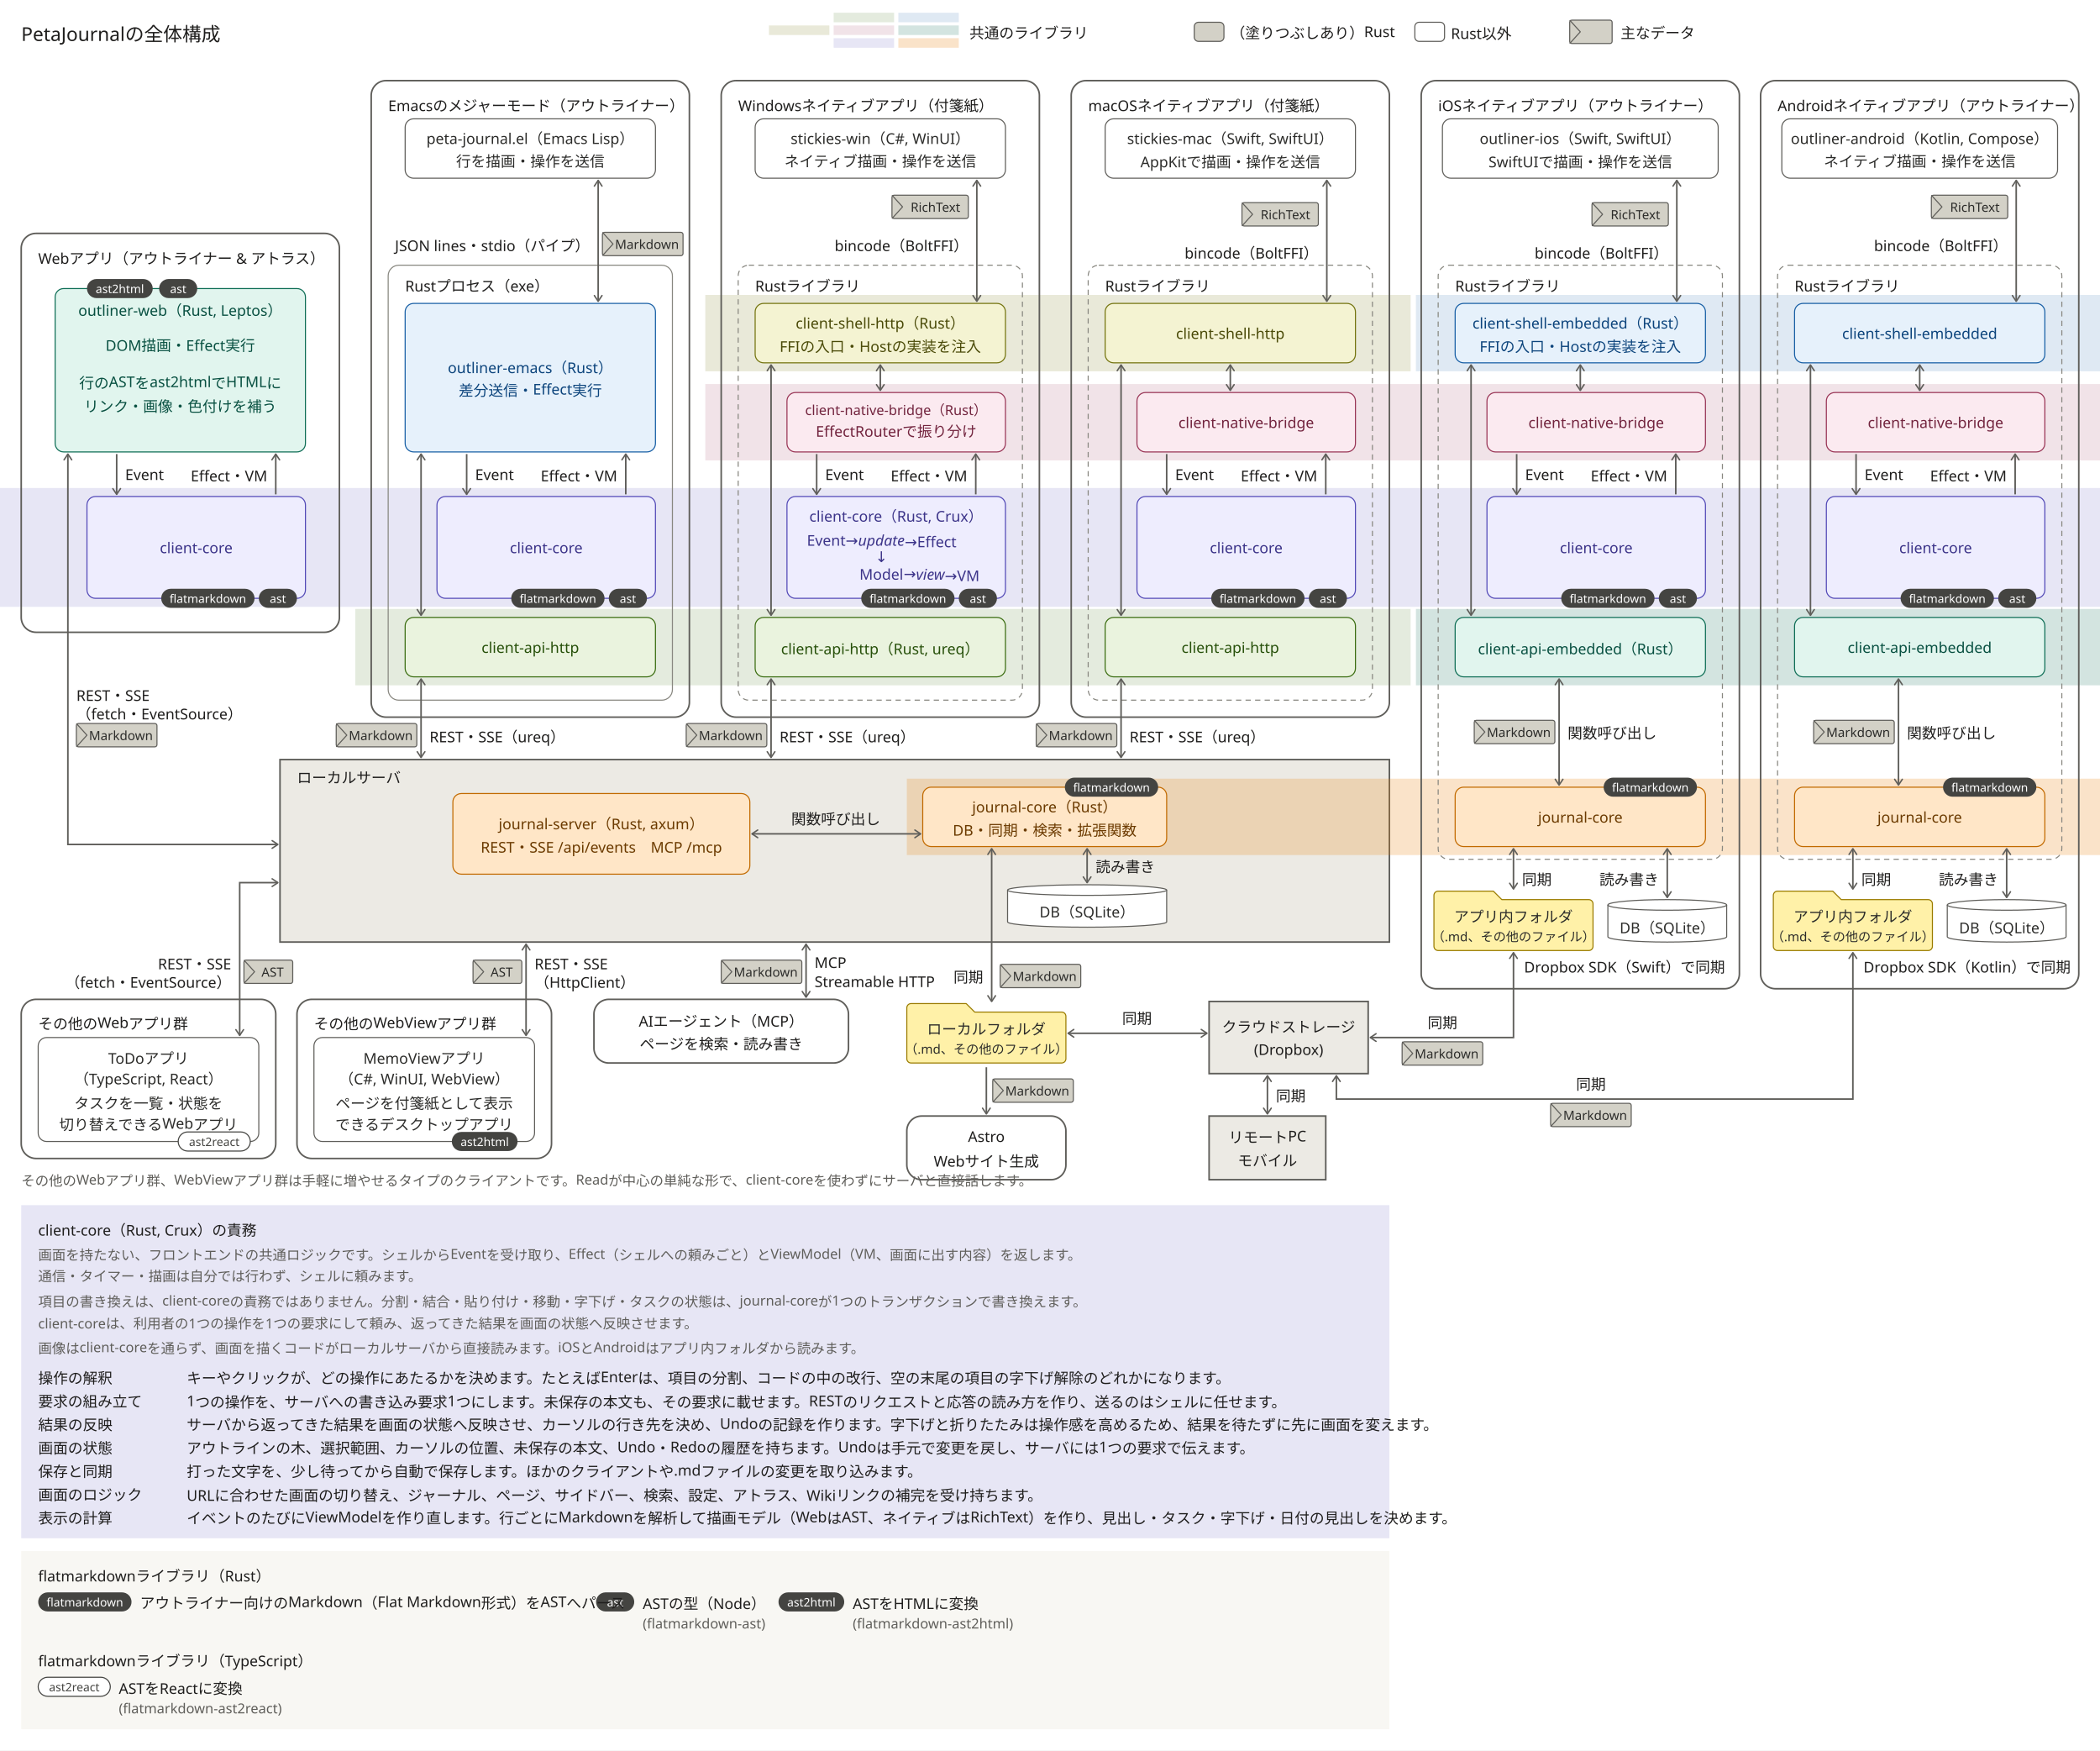
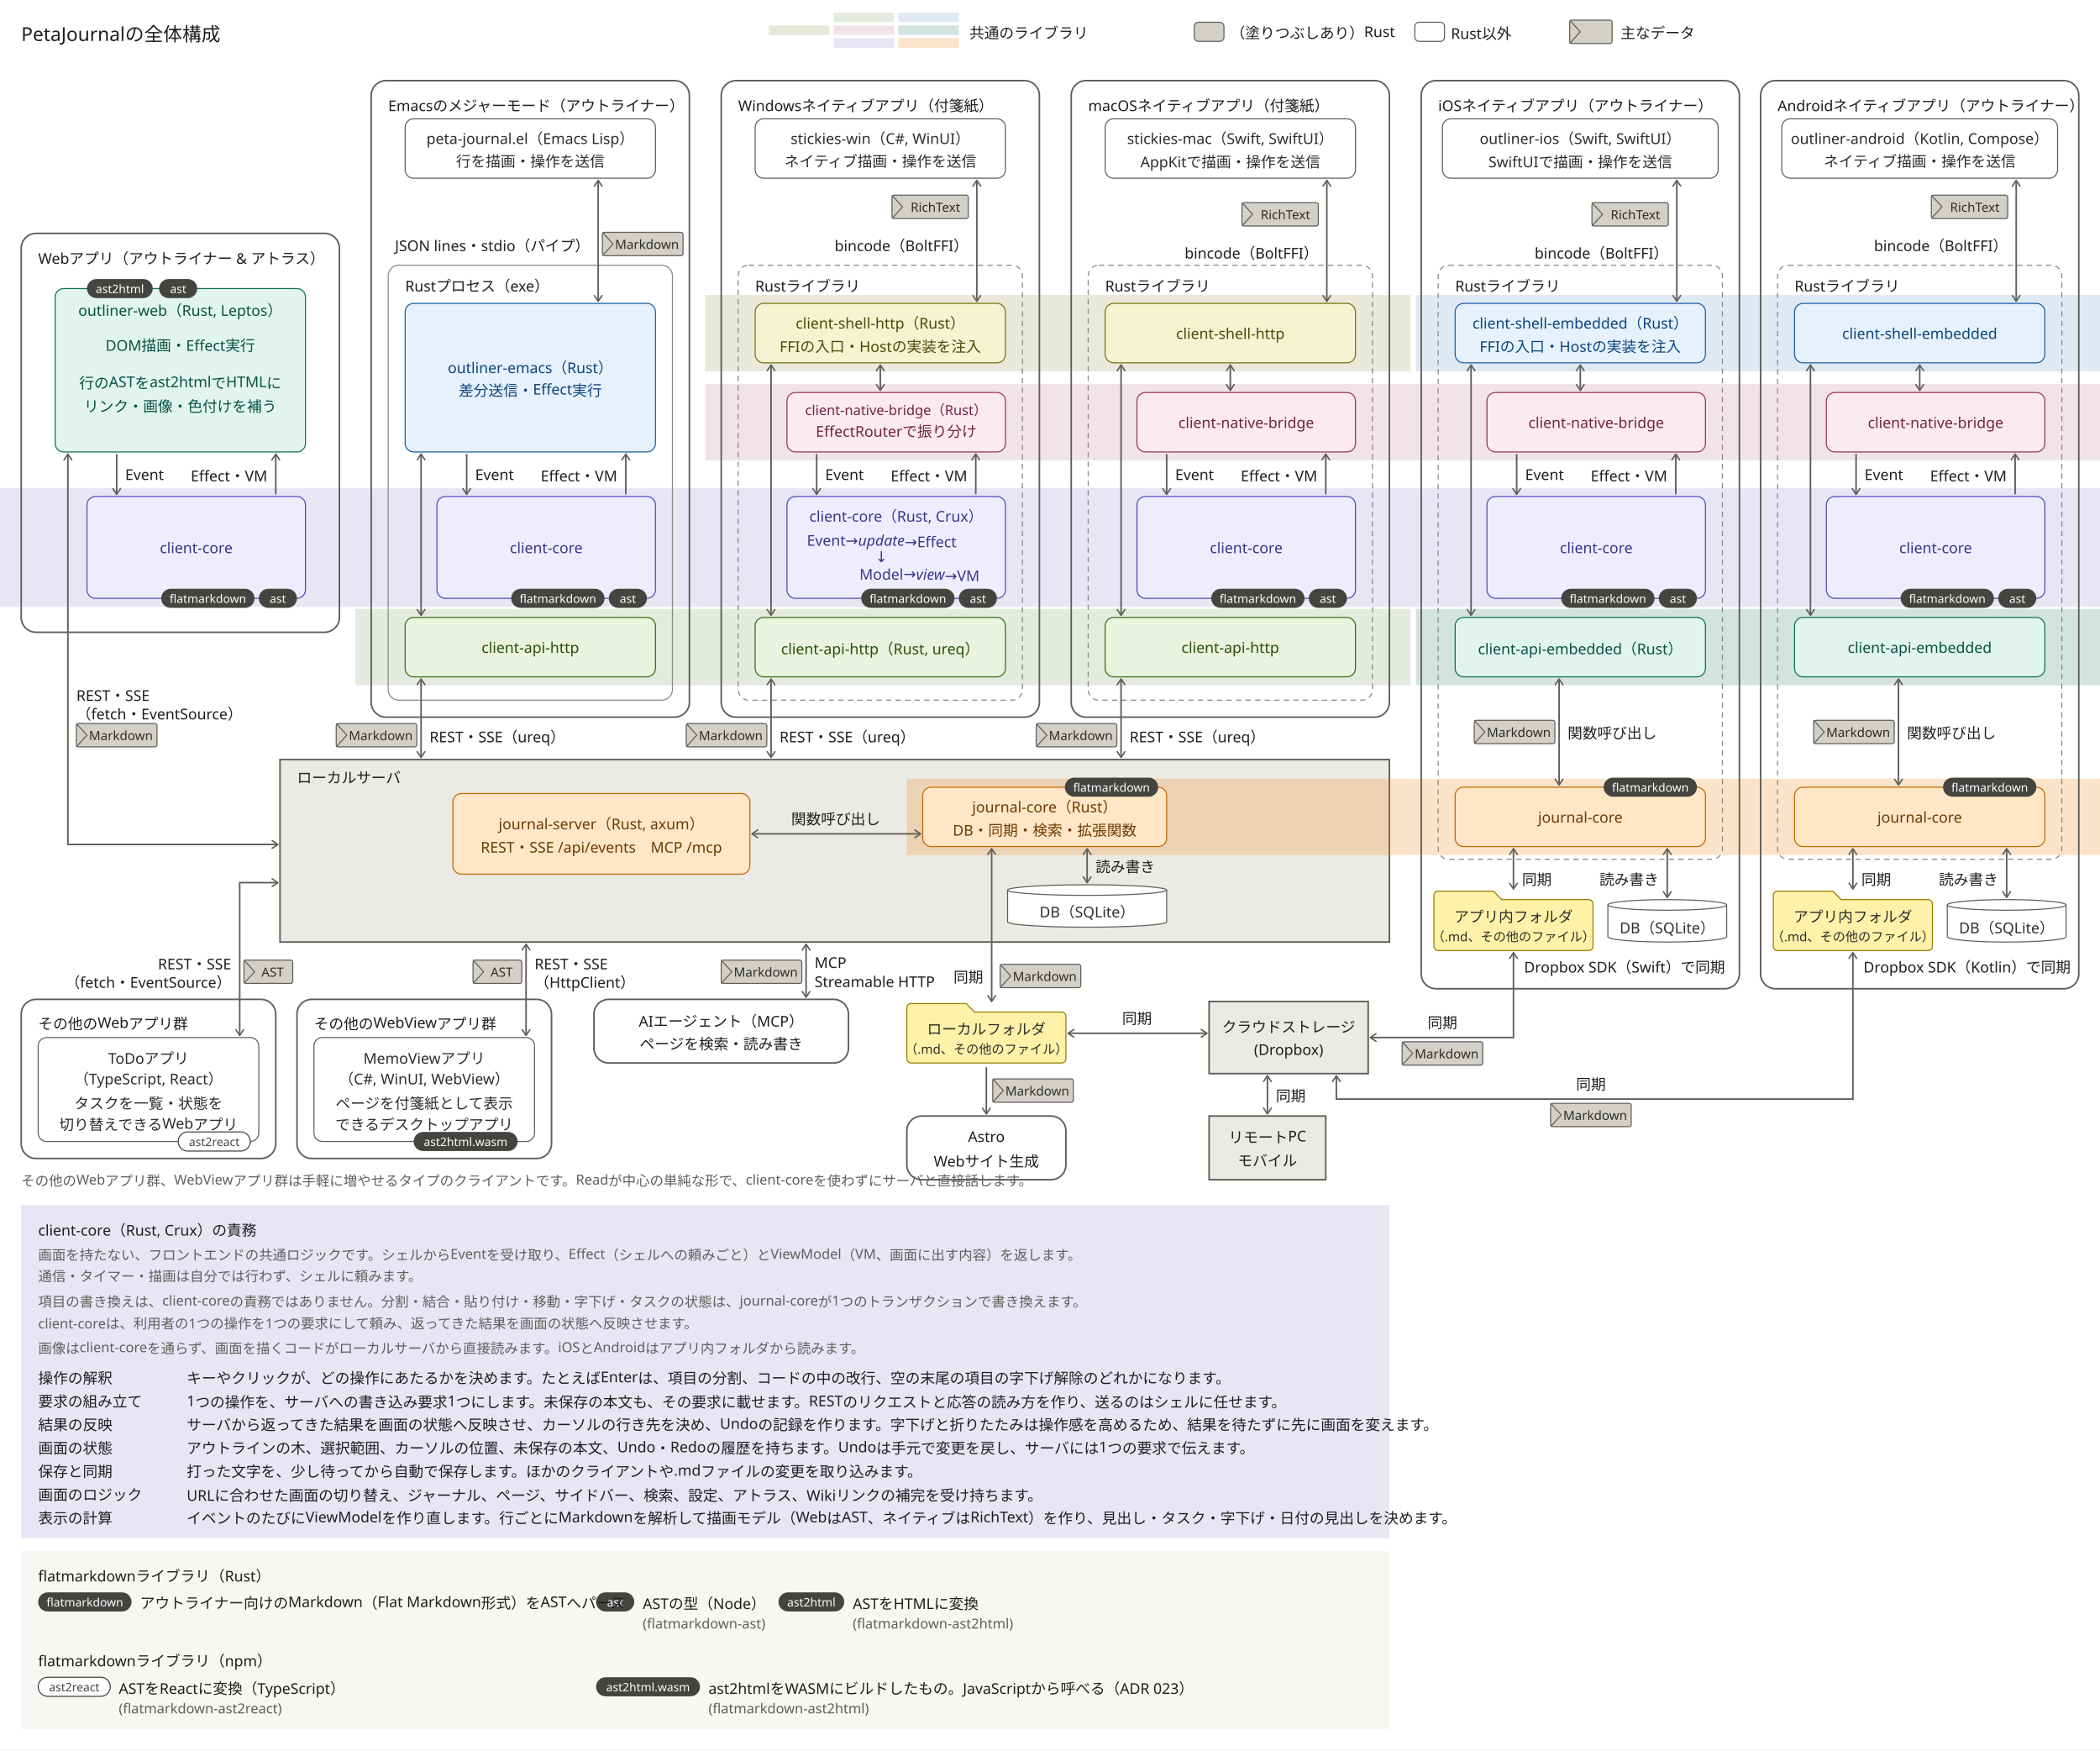
<svg xmlns="http://www.w3.org/2000/svg" width="1980" height="1650" viewBox="0 0 1980 1650" role="img">
  <defs>
    <marker id="arrow" viewBox="0 0 10 10" refX="8" refY="5" markerWidth="6" markerHeight="6" orient="auto-start-reverse">
      <path d="M2 1L8 5L2 9" fill="none" stroke="#5F5E5A" stroke-width="1.5" stroke-linecap="round" stroke-linejoin="round" />
    </marker>
    <style>
text { font-family: "Hiragino Sans", "Yu Gothic UI", "Meiryo", "Noto Sans JP", sans-serif; font-size: 14px; fill: #1F1E1D; }
.th { font-weight: 500; }
.note { font-size: 13px; fill: #5F5E5A; }
.arr { stroke: #5F5E5A; stroke-width: 1.5; fill: none; }
.frame { fill: none; stroke: #5F5E5A; stroke-width: 1.5; }
.inner { fill: none; stroke: #888780; stroke-width: 1; stroke-dasharray: 5 4; }
.teal rect { fill: #E1F5EE; stroke: #0F6E56; stroke-width: 1; }
.teal text { fill: #085041; }
.purple rect { fill: #EEEDFE; stroke: #534AB7; stroke-width: 1; }
.purple text { fill: #3C3489; }
.coral rect { fill: #FFE6C7; stroke: #C26A00; stroke-width: 1; }
.coral text { fill: #6B3A00; }
.gray rect { fill: #F1EFE8; stroke: #5F5E5A; stroke-width: 1; }
.gray text { fill: #2C2C2A; }
.blue rect { fill: #E6F1FB; stroke: #185FA5; stroke-width: 1; }
.blue text { fill: #0C447C; }
.pink rect { fill: #FBEAF0; stroke: #993556; stroke-width: 1; }
.pink text { fill: #72243E; }
.green rect { fill: #EAF3DE; stroke: #3B6D11; stroke-width: 1; }
.green text { fill: #27500A; }
.olive rect { fill: #F4F3D2; stroke: #74740F; stroke-width: 1; }
.olive text { fill: #4A4A08; }
.other rect { fill: #FFFFFF; }
.store path { fill: #FFFFFF; stroke: #5F5E5A; stroke-width: 1; stroke-linejoin: round; }
.store path.folder { fill: #FFF1A8; stroke: #9A7B00; }
.chip rect { fill: #444441; stroke: none; }
.chip text { fill: #FFFFFF; font-size: 11px; font-weight: 500; }
.wip rect { stroke-dasharray: 5 4; }
.badge rect { fill: #D3D1C7; stroke: #5F5E5A; stroke-width: 1; }
.badge path { fill: none; stroke: #5F5E5A; stroke-width: 1; stroke-linejoin: round; }
.badge text { fill: #2C2C2A; font-size: 12px; font-weight: 500; }
</style>
  </defs>
  <rect x="0" y="0" width="1980" height="1650" fill="#FFFFFF" />
  <rect x="0" y="460" width="1980" height="112" fill="#534AB7" fill-opacity="0.14" />
  <rect x="665" y="278" width="665" height="72" fill="#74740F" fill-opacity="0.16" />
  <rect x="1335" y="278" width="645" height="72" fill="#185FA5" fill-opacity="0.14" />
  <rect x="665" y="362" width="1315" height="72" fill="#993556" fill-opacity="0.14" />
  <rect x="335" y="574" width="995" height="72" fill="#3B6D11" fill-opacity="0.14" />
  <rect x="1335" y="574" width="645" height="72" fill="#0F6E56" fill-opacity="0.18" />
  <rect class="frame" x="264" y="716" width="1046" height="172" style="fill:#ECEAE4" />
  <rect x="855" y="734" width="1125" height="72" fill="#E8830C" fill-opacity="0.22" />
  <text class="th" x="20" y="30" dominant-baseline="central" style="font-size:18px">PetaJournalの全体構成</text>
  <rect x="725" y="24" width="57" height="9" fill="#74740F" fill-opacity="0.16" />
  <rect x="786" y="12" width="57" height="9" fill="#3B6D11" fill-opacity="0.14" />
  <rect x="786" y="24" width="57" height="9" fill="#993556" fill-opacity="0.14" />
  <rect x="786" y="36" width="57" height="9" fill="#534AB7" fill-opacity="0.14" />
  <rect x="847" y="12" width="57" height="9" fill="#185FA5" fill-opacity="0.14" />
  <rect x="847" y="24" width="57" height="9" fill="#0F6E56" fill-opacity="0.18" />
  <rect x="847" y="36" width="57" height="9" fill="#E8830C" fill-opacity="0.22" />
  <text x="914" y="30" dominant-baseline="central">共通のライブラリ</text>
  <g class="gray">
    <rect x="1126" y="21" width="28" height="18" rx="4" style="fill:#D3D1C7" />
    <text x="1160" y="30" dominant-baseline="central" style="fill:#1F1E1D">（塗りつぶしあり）Rust</text>
  </g>
  <g class="gray other">
    <rect x="1334" y="21" width="28" height="18" rx="4" />
    <text x="1368" y="30" dominant-baseline="central" style="fill:#1F1E1D">Rust以外</text>
  </g>
  <g class="badge">
    <rect x="1480" y="19" width="40" height="22" rx="2" />
    <path d="M1480 19L1490 30L1480 41" />
  </g>
  <text x="1528" y="30" dominant-baseline="central">主なデータ</text>
  <g transform="translate(0,56)">
    <rect class="frame" x="20" y="164" width="300" height="376" rx="14" />
    <text class="th" x="36" y="186" dominant-baseline="central">Webアプリ（アウトライナー &amp; アトラス）</text>
    <rect class="frame" x="350" y="20" width="300" height="600" rx="14" />
    <text class="th" x="366" y="42" dominant-baseline="central">Emacsのメジャーモード（アウトライナー）</text>
    <rect class="inner" x="366" y="194" width="268" height="410" rx="10" style="stroke-dasharray:none" />
    <text x="382" y="212" dominant-baseline="central">Rustプロセス（exe）</text>
    <rect class="frame" x="680" y="20" width="300" height="600" rx="14" />
    <text class="th" x="696" y="42" dominant-baseline="central">Windowsネイティブアプリ（付箋紙）</text>
    <rect class="inner" x="696" y="194" width="268" height="410" rx="10" />
    <text x="712" y="212" dominant-baseline="central">Rustライブラリ</text>
    <g class="teal">
      <rect x="52" y="216" width="236" height="154" rx="8" />
      <text class="th" x="170" y="235" text-anchor="middle" dominant-baseline="central">outliner-web（Rust, Leptos）</text>
      <text x="170" y="268" text-anchor="middle" dominant-baseline="central">DOM描画・Effect実行</text>
      <text x="170" y="304" text-anchor="middle" dominant-baseline="central">行のASTをast2htmlでHTMLに</text>
      <text x="170" y="326" text-anchor="middle" dominant-baseline="central">リンク・画像・色付けを補う</text>
    </g>
    <g class="purple">
      <rect x="82" y="412" width="206" height="96" rx="8" />
      <text class="th" x="185" y="460" text-anchor="middle" dominant-baseline="central">client-core</text>
    </g>
    <g class="gray other">
      <rect x="382" y="56" width="236" height="56" rx="8" />
      <text class="th" x="500" y="73" text-anchor="middle" dominant-baseline="central">peta-journal.el（Emacs Lisp）</text>
      <text x="500" y="95" text-anchor="middle" dominant-baseline="central">行を描画・操作を送信</text>
    </g>
    <g class="blue">
      <rect x="382" y="230" width="236" height="140" rx="8" />
      <text class="th" x="500" y="289" text-anchor="middle" dominant-baseline="central">outliner-emacs（Rust）</text>
      <text x="500" y="311" text-anchor="middle" dominant-baseline="central">差分送信・Effect実行</text>
    </g>
    <g class="purple">
      <rect x="412" y="412" width="206" height="96" rx="8" />
      <text class="th" x="515" y="460" text-anchor="middle" dominant-baseline="central">client-core</text>
    </g>
    <g class="green">
      <rect x="382" y="526" width="236" height="56" rx="8" />
      <text class="th" x="500" y="554" text-anchor="middle" dominant-baseline="central">client-api-http</text>
    </g>
    <g class="gray other">
      <rect x="712" y="56" width="236" height="56" rx="8" />
      <text class="th" x="830" y="73" text-anchor="middle" dominant-baseline="central">stickies-win（C#, WinUI）</text>
      <text x="830" y="95" text-anchor="middle" dominant-baseline="central">ネイティブ描画・操作を送信</text>
    </g>
    <g class="olive">
      <rect x="712" y="230" width="236" height="56" rx="8" />
      <text class="th" x="830" y="247" text-anchor="middle" dominant-baseline="central">client-shell-http（Rust）</text>
      <text x="830" y="269" text-anchor="middle" dominant-baseline="central">FFIの入口・Hostの実装を注入</text>
    </g>
    <g class="pink">
      <rect x="742" y="314" width="206" height="56" rx="8" />
      <text class="th" x="845" y="329" text-anchor="middle" dominant-baseline="central" style="font-size:13px">client-native-bridge（Rust）</text>
      <text x="845" y="349" text-anchor="middle" dominant-baseline="central">EffectRouterで振り分け</text>
    </g>
    <g class="purple">
      <rect x="742" y="412" width="206" height="96" rx="8" />
      <text class="th" x="845" y="429" text-anchor="middle" dominant-baseline="central">client-core（Rust, Crux）</text>
      <text x="809" y="453" text-anchor="end" dominant-baseline="central">Event→</text>
      <text x="831" y="453" text-anchor="middle" dominant-baseline="central" font-style="italic">update</text>
      <text x="853" y="453" dominant-baseline="central">→Effect</text>
      <text x="831" y="469" text-anchor="middle" dominant-baseline="central">↓</text>
      <text x="831" y="485" text-anchor="middle" dominant-baseline="central">Model</text>
      <text x="852" y="485" dominant-baseline="central">→<tspan font-style="italic">view</tspan>→VM</text>
    </g>
    <g class="green">
      <rect x="712" y="526" width="236" height="56" rx="8" />
      <text class="th" x="830" y="554" text-anchor="middle" dominant-baseline="central">client-api-http（Rust, ureq）</text>
    </g>
    <line class="arr" x1="110" y1="372" x2="110" y2="410" marker-end="url(#arrow)" />
    <text x="118" y="391" dominant-baseline="central">Event</text>
    <line class="arr" x1="260" y1="410" x2="260" y2="372" marker-end="url(#arrow)" />
    <text x="252" y="391" text-anchor="end" dominant-baseline="central">Effect・VM</text>
    <line class="arr" x1="397" y1="372" x2="397" y2="524" marker-start="url(#arrow)" marker-end="url(#arrow)" />
    <line class="arr" x1="440" y1="372" x2="440" y2="410" marker-end="url(#arrow)" />
    <text x="448" y="391" dominant-baseline="central">Event</text>
    <line class="arr" x1="590" y1="410" x2="590" y2="372" marker-end="url(#arrow)" />
    <text x="582" y="391" text-anchor="end" dominant-baseline="central">Effect・VM</text>
    <line class="arr" x1="830" y1="288" x2="830" y2="312" marker-start="url(#arrow)" marker-end="url(#arrow)" />
    <line class="arr" x1="727" y1="288" x2="727" y2="524" marker-start="url(#arrow)" marker-end="url(#arrow)" />
    <line class="arr" x1="770" y1="372" x2="770" y2="410" marker-end="url(#arrow)" />
    <text x="778" y="391" dominant-baseline="central">Event</text>
    <line class="arr" x1="920" y1="410" x2="920" y2="372" marker-end="url(#arrow)" />
    <text x="912" y="391" text-anchor="end" dominant-baseline="central">Effect・VM</text>
    <line class="arr" x1="564" y1="114" x2="564" y2="228" marker-start="url(#arrow)" marker-end="url(#arrow)" />
    <text x="556" y="174" text-anchor="end" dominant-baseline="central">JSON lines・stdio（パイプ）</text>
    <g class="badge">
      <rect x="568" y="163" width="76" height="22" rx="2" />
      <path d="M568 163L578 174L568 185" />
      <text x="610" y="174" text-anchor="middle" dominant-baseline="central">Markdown</text>
    </g>
    <line class="arr" x1="921" y1="114" x2="921" y2="228" marker-start="url(#arrow)" marker-end="url(#arrow)" />
    <text x="913" y="174" text-anchor="end" dominant-baseline="central">bincode（BoltFFI）</text>
    <g class="badge">
      <rect x="841" y="128" width="72" height="22" rx="2" />
      <path d="M841 128L851 139L841 150" />
      <text x="882" y="139" text-anchor="middle" dominant-baseline="central">RichText</text>
    </g>
    <path class="arr" d="M64 372V740H262" marker-start="url(#arrow)" marker-end="url(#arrow)" />
    <text x="72" y="598" dominant-baseline="central">REST・SSE</text>
    <text x="72" y="616" dominant-baseline="central">（fetch・EventSource）</text>
    <g class="badge">
      <rect x="72" y="626" width="76" height="22" rx="2" />
      <path d="M72 626L82 637L72 648" />
      <text x="114" y="637" text-anchor="middle" dominant-baseline="central">Markdown</text>
    </g>
    <line class="arr" x1="397" y1="584" x2="397" y2="658" marker-start="url(#arrow)" marker-end="url(#arrow)" />
    <text x="405" y="637" dominant-baseline="central">REST・SSE（ureq）</text>
    <g class="badge">
      <rect x="317" y="626" width="76" height="22" rx="2" />
      <path d="M317 626L327 637L317 648" />
      <text x="359" y="637" text-anchor="middle" dominant-baseline="central">Markdown</text>
    </g>
    <line class="arr" x1="727" y1="584" x2="727" y2="658" marker-start="url(#arrow)" marker-end="url(#arrow)" />
    <text x="735" y="637" dominant-baseline="central">REST・SSE（ureq）</text>
    <g class="badge">
      <rect x="647" y="626" width="76" height="22" rx="2" />
      <path d="M647 626L657 637L647 648" />
      <text x="689" y="637" text-anchor="middle" dominant-baseline="central">Markdown</text>
    </g>
    <rect class="frame" x="1010" y="20" width="300" height="600" rx="14" />
    <text class="th" x="1026" y="42" dominant-baseline="central">macOSネイティブアプリ（付箋紙）</text>
    <rect class="inner" x="1026" y="194" width="268" height="410" rx="10" />
    <text x="1042" y="212" dominant-baseline="central">Rustライブラリ</text>
    <g class="gray other">
      <rect x="1042" y="56" width="236" height="56" rx="8" />
      <text class="th" x="1160" y="73" text-anchor="middle" dominant-baseline="central">stickies-mac（Swift, SwiftUI）</text>
      <text x="1160" y="95" text-anchor="middle" dominant-baseline="central">AppKitで描画・操作を送信</text>
    </g>
    <g class="olive">
      <rect x="1042" y="230" width="236" height="56" rx="8" />
      <text class="th" x="1160" y="258" text-anchor="middle" dominant-baseline="central">client-shell-http</text>
    </g>
    <g class="pink">
      <rect x="1072" y="314" width="206" height="56" rx="8" />
      <text class="th" x="1175" y="342" text-anchor="middle" dominant-baseline="central">client-native-bridge</text>
    </g>
    <g class="purple">
      <rect x="1072" y="412" width="206" height="96" rx="8" />
      <text class="th" x="1175" y="460" text-anchor="middle" dominant-baseline="central">client-core</text>
    </g>
    <g class="green">
      <rect x="1042" y="526" width="236" height="56" rx="8" />
      <text class="th" x="1160" y="554" text-anchor="middle" dominant-baseline="central">client-api-http</text>
    </g>
    <line class="arr" x1="1160" y1="288" x2="1160" y2="312" marker-start="url(#arrow)" marker-end="url(#arrow)" />
    <line class="arr" x1="1057" y1="288" x2="1057" y2="524" marker-start="url(#arrow)" marker-end="url(#arrow)" />
    <line class="arr" x1="1100" y1="372" x2="1100" y2="410" marker-end="url(#arrow)" />
    <text x="1108" y="391" dominant-baseline="central">Event</text>
    <line class="arr" x1="1250" y1="410" x2="1250" y2="372" marker-end="url(#arrow)" />
    <text x="1242" y="391" text-anchor="end" dominant-baseline="central">Effect・VM</text>
    <line class="arr" x1="1251" y1="114" x2="1251" y2="228" marker-start="url(#arrow)" marker-end="url(#arrow)" />
    <text x="1243" y="181" text-anchor="end" dominant-baseline="central">bincode（BoltFFI）</text>
    <g class="badge">
      <rect x="1171" y="135" width="72" height="22" rx="2" />
      <path d="M1171 135L1181 146L1171 157" />
      <text x="1212" y="146" text-anchor="middle" dominant-baseline="central">RichText</text>
    </g>
    <path class="arr" d="M1057 584V658" marker-start="url(#arrow)" marker-end="url(#arrow)" />
    <text x="1065" y="637" dominant-baseline="central">REST・SSE（ureq）</text>
    <g class="badge">
      <rect x="977" y="626" width="76" height="22" rx="2" />
      <path d="M977 626L987 637L977 648" />
      <text x="1019" y="637" text-anchor="middle" dominant-baseline="central">Markdown</text>
    </g>
    <g class="chip">
      <rect x="1142" y="499" width="88" height="18" rx="9" />
      <text x="1186" y="508" text-anchor="middle" dominant-baseline="central">flatmarkdown</text>
      <rect x="1234" y="499" width="36" height="18" rx="9" />
      <text x="1252" y="508" text-anchor="middle" dominant-baseline="central">ast</text>
    </g>
    <rect class="frame" x="1340" y="20" width="300" height="856" rx="14" />
    <text class="th" x="1356" y="42" dominant-baseline="central">iOSネイティブアプリ（アウトライナー）</text>
    <rect class="inner" x="1356" y="194" width="268" height="560" rx="10" />
    <text x="1372" y="212" dominant-baseline="central">Rustライブラリ</text>
    <g class="gray other">
      <rect x="1360" y="56" width="260" height="56" rx="8" />
      <text class="th" x="1490" y="73" text-anchor="middle" dominant-baseline="central">outliner-ios（Swift, SwiftUI）</text>
      <text x="1490" y="95" text-anchor="middle" dominant-baseline="central">SwiftUIで描画・操作を送信</text>
    </g>
    <g class="blue">
      <rect x="1372" y="230" width="236" height="56" rx="8" />
      <text class="th" x="1490" y="247" text-anchor="middle" dominant-baseline="central">client-shell-embedded（Rust）</text>
      <text x="1490" y="269" text-anchor="middle" dominant-baseline="central">FFIの入口・Hostの実装を注入</text>
    </g>
    <g class="pink">
      <rect x="1402" y="314" width="206" height="56" rx="8" />
      <text class="th" x="1505" y="342" text-anchor="middle" dominant-baseline="central">client-native-bridge</text>
    </g>
    <g class="purple">
      <rect x="1402" y="412" width="206" height="96" rx="8" />
      <text class="th" x="1505" y="460" text-anchor="middle" dominant-baseline="central">client-core</text>
    </g>
    <g class="teal">
      <rect x="1372" y="526" width="236" height="56" rx="8" />
      <text class="th" x="1490" y="554" text-anchor="middle" dominant-baseline="central">client-api-embedded（Rust）</text>
    </g>
    <line class="arr" x1="1490" y1="288" x2="1490" y2="312" marker-start="url(#arrow)" marker-end="url(#arrow)" />
    <line class="arr" x1="1387" y1="288" x2="1387" y2="524" marker-start="url(#arrow)" marker-end="url(#arrow)" />
    <line class="arr" x1="1430" y1="372" x2="1430" y2="410" marker-end="url(#arrow)" />
    <text x="1438" y="391" dominant-baseline="central">Event</text>
    <line class="arr" x1="1580" y1="410" x2="1580" y2="372" marker-end="url(#arrow)" />
    <text x="1572" y="391" text-anchor="end" dominant-baseline="central">Effect・VM</text>
    <line class="arr" x1="1581" y1="114" x2="1581" y2="228" marker-start="url(#arrow)" marker-end="url(#arrow)" />
    <text x="1573" y="181" text-anchor="end" dominant-baseline="central">bincode（BoltFFI）</text>
    <g class="badge">
      <rect x="1501" y="135" width="72" height="22" rx="2" />
      <path d="M1501 135L1511 146L1501 157" />
      <text x="1542" y="146" text-anchor="middle" dominant-baseline="central">RichText</text>
    </g>
    <line class="arr" x1="1470" y1="584" x2="1470" y2="684" marker-start="url(#arrow)" marker-end="url(#arrow)" />
    <g class="badge">
      <rect x="1390" y="623" width="76" height="22" rx="2" />
      <path d="M1390 623L1400 634L1390 645" />
      <text x="1432" y="634" text-anchor="middle" dominant-baseline="central">Markdown</text>
    </g>
    <text x="1478" y="634" dominant-baseline="central">関数呼び出し</text>
    <g class="chip">
      <rect x="1472" y="499" width="88" height="18" rx="9" />
      <text x="1516" y="508" text-anchor="middle" dominant-baseline="central">flatmarkdown</text>
      <rect x="1564" y="499" width="36" height="18" rx="9" />
      <text x="1582" y="508" text-anchor="middle" dominant-baseline="central">ast</text>
    </g>
    <g transform="translate(0,120)">
      <g class="coral">
        <rect x="1372" y="566" width="236" height="56" rx="8" />
        <text class="th" x="1490" y="594" text-anchor="middle" dominant-baseline="central">journal-core</text>
      </g>
      <g class="gray store">
        <path class="folder" d="M1356 664H1408L1416 672H1498a4 4 0 0 1 4 4V716a4 4 0 0 1 -4 4H1356a4 4 0 0 1 -4 -4V668a4 4 0 0 1 4 -4Z" />
        <text class="th" x="1427" y="687" text-anchor="middle" dominant-baseline="central">アプリ内フォルダ</text>
        <text class="th" x="1427" y="706" text-anchor="middle" dominant-baseline="central" style="font-size:12px">（.md、その他のファイル）</text>
        <path d="M1516 677a56 5 0 0 1 112 0V707a56 5 0 0 1 -112 0Z" />
        <path d="M1516 677a56 5 0 0 0 112 0" style="fill:none" />
        <text class="th" x="1572" y="697" text-anchor="middle" dominant-baseline="central">DB（SQLite）</text>
      </g>
      <line class="arr" x1="1427" y1="624" x2="1427" y2="662" marker-start="url(#arrow)" marker-end="url(#arrow)" />
      <text x="1435" y="652" dominant-baseline="central">同期</text>
      <line class="arr" x1="1572" y1="624" x2="1572" y2="670" marker-start="url(#arrow)" marker-end="url(#arrow)" />
      <text x="1564" y="652" text-anchor="end" dominant-baseline="central">読み書き</text>
      <path class="arr" d="M1292 802H1427V722" marker-start="url(#arrow)" marker-end="url(#arrow)" />
      <text x="1360" y="787" text-anchor="middle" dominant-baseline="central">同期</text>
      <g class="badge">
        <rect x="1322" y="806" width="76" height="22" rx="2" />
        <path d="M1322 806L1332 817L1322 828" />
        <text x="1364" y="817" text-anchor="middle" dominant-baseline="central">Markdown</text>
      </g>
      <text x="1437" y="734" dominant-baseline="central">Dropbox SDK（Swift）で同期</text>
      <g class="chip">
        <rect x="1512" y="557" width="88" height="18" rx="9" />
        <text x="1556" y="566" text-anchor="middle" dominant-baseline="central">flatmarkdown</text>
      </g>
    </g>
    <rect class="frame" x="1660" y="20" width="300" height="856" rx="14" />
    <text class="th" x="1676" y="42" dominant-baseline="central">Androidネイティブアプリ（アウトライナー）</text>
    <rect class="inner" x="1676" y="194" width="268" height="560" rx="10" />
    <text x="1692" y="212" dominant-baseline="central">Rustライブラリ</text>
    <g class="gray other">
      <rect x="1680" y="56" width="260" height="56" rx="8" />
      <text class="th" x="1810" y="73" text-anchor="middle" dominant-baseline="central">outliner-android（Kotlin, Compose）</text>
      <text x="1810" y="95" text-anchor="middle" dominant-baseline="central">ネイティブ描画・操作を送信</text>
    </g>
    <g class="blue">
      <rect x="1692" y="230" width="236" height="56" rx="8" />
      <text class="th" x="1810" y="258" text-anchor="middle" dominant-baseline="central">client-shell-embedded</text>
    </g>
    <g class="pink">
      <rect x="1722" y="314" width="206" height="56" rx="8" />
      <text class="th" x="1825" y="342" text-anchor="middle" dominant-baseline="central">client-native-bridge</text>
    </g>
    <g class="purple">
      <rect x="1722" y="412" width="206" height="96" rx="8" />
      <text class="th" x="1825" y="460" text-anchor="middle" dominant-baseline="central">client-core</text>
    </g>
    <g class="teal">
      <rect x="1692" y="526" width="236" height="56" rx="8" />
      <text class="th" x="1810" y="554" text-anchor="middle" dominant-baseline="central">client-api-embedded</text>
    </g>
    <line class="arr" x1="1810" y1="288" x2="1810" y2="312" marker-start="url(#arrow)" marker-end="url(#arrow)" />
    <line class="arr" x1="1707" y1="288" x2="1707" y2="524" marker-start="url(#arrow)" marker-end="url(#arrow)" />
    <line class="arr" x1="1750" y1="372" x2="1750" y2="410" marker-end="url(#arrow)" />
    <text x="1758" y="391" dominant-baseline="central">Event</text>
    <line class="arr" x1="1900" y1="410" x2="1900" y2="372" marker-end="url(#arrow)" />
    <text x="1892" y="391" text-anchor="end" dominant-baseline="central">Effect・VM</text>
    <line class="arr" x1="1901" y1="114" x2="1901" y2="228" marker-start="url(#arrow)" marker-end="url(#arrow)" />
    <text x="1893" y="174" text-anchor="end" dominant-baseline="central">bincode（BoltFFI）</text>
    <g class="badge">
      <rect x="1821" y="128" width="72" height="22" rx="2" />
      <path d="M1821 128L1831 139L1821 150" />
      <text x="1862" y="139" text-anchor="middle" dominant-baseline="central">RichText</text>
    </g>
    <line class="arr" x1="1790" y1="584" x2="1790" y2="684" marker-start="url(#arrow)" marker-end="url(#arrow)" />
    <g class="badge">
      <rect x="1710" y="623" width="76" height="22" rx="2" />
      <path d="M1710 623L1720 634L1710 645" />
      <text x="1752" y="634" text-anchor="middle" dominant-baseline="central">Markdown</text>
    </g>
    <text x="1798" y="634" dominant-baseline="central">関数呼び出し</text>
    <g class="chip">
      <rect x="1792" y="499" width="88" height="18" rx="9" />
      <text x="1836" y="508" text-anchor="middle" dominant-baseline="central">flatmarkdown</text>
      <rect x="1884" y="499" width="36" height="18" rx="9" />
      <text x="1902" y="508" text-anchor="middle" dominant-baseline="central">ast</text>
    </g>
    <g transform="translate(0,120)">
      <g class="coral">
        <rect x="1692" y="566" width="236" height="56" rx="8" />
        <text class="th" x="1810" y="594" text-anchor="middle" dominant-baseline="central">journal-core</text>
      </g>
      <g class="gray store">
        <path class="folder" d="M1676 664H1728L1736 672H1818a4 4 0 0 1 4 4V716a4 4 0 0 1 -4 4H1676a4 4 0 0 1 -4 -4V668a4 4 0 0 1 4 -4Z" />
        <text class="th" x="1747" y="687" text-anchor="middle" dominant-baseline="central">アプリ内フォルダ</text>
        <text class="th" x="1747" y="706" text-anchor="middle" dominant-baseline="central" style="font-size:12px">（.md、その他のファイル）</text>
        <path d="M1836 677a56 5 0 0 1 112 0V707a56 5 0 0 1 -112 0Z" />
        <path d="M1836 677a56 5 0 0 0 112 0" style="fill:none" />
        <text class="th" x="1892" y="697" text-anchor="middle" dominant-baseline="central">DB（SQLite）</text>
      </g>
      <line class="arr" x1="1747" y1="624" x2="1747" y2="662" marker-start="url(#arrow)" marker-end="url(#arrow)" />
      <text x="1755" y="652" dominant-baseline="central">同期</text>
      <line class="arr" x1="1892" y1="624" x2="1892" y2="670" marker-start="url(#arrow)" marker-end="url(#arrow)" />
      <text x="1884" y="652" text-anchor="end" dominant-baseline="central">読み書き</text>
      <path class="arr" d="M1260 838V860H1747V722" marker-start="url(#arrow)" marker-end="url(#arrow)" />
      <text x="1500" y="845" text-anchor="middle" dominant-baseline="central">同期</text>
      <g class="badge">
        <rect x="1462" y="864" width="76" height="22" rx="2" />
        <path d="M1462 864L1472 875L1462 886" />
        <text x="1504" y="875" text-anchor="middle" dominant-baseline="central">Markdown</text>
      </g>
      <text x="1757" y="734" dominant-baseline="central">Dropbox SDK（Kotlin）で同期</text>
      <g class="chip">
        <rect x="1832" y="557" width="88" height="18" rx="9" />
        <text x="1876" y="566" text-anchor="middle" dominant-baseline="central">flatmarkdown</text>
      </g>
    </g>
    <g transform="translate(0,120)">
      <text class="th" x="280" y="556" dominant-baseline="central">ローカルサーバ</text>
      <g class="coral">
        <rect x="427" y="572" width="280" height="76" rx="8" />
        <text class="th" x="567" y="599" text-anchor="middle" dominant-baseline="central">journal-server（Rust, axum）</text>
        <text x="567" y="621" text-anchor="middle" dominant-baseline="central">REST・SSE /api/events　MCP /mcp</text>
        <rect x="870" y="566" width="230" height="56" rx="8" />
        <text class="th" x="985" y="583" text-anchor="middle" dominant-baseline="central">journal-core（Rust）</text>
        <text x="985" y="605" text-anchor="middle" dominant-baseline="central">DB・同期・検索・拡張関数</text>
      </g>
      <line class="arr" x1="709" y1="610" x2="868" y2="610" marker-start="url(#arrow)" marker-end="url(#arrow)" />
      <text x="788" y="595" text-anchor="middle" dominant-baseline="central">関数呼び出し</text>
      <g class="gray store">
        <path class="folder" d="M859 770H911L919 778H1001a4 4 0 0 1 4 4V822a4 4 0 0 1 -4 4H859a4 4 0 0 1 -4 -4V774a4 4 0 0 1 4 -4Z" />
        <text class="th" x="930" y="793" text-anchor="middle" dominant-baseline="central">ローカルフォルダ</text>
        <text class="th" x="930" y="812" text-anchor="middle" dominant-baseline="central" style="font-size:12px">（.md、その他のファイル）</text>
        <path d="M950 663a75 5 0 0 1 150 0V693a75 5 0 0 1 -150 0Z" />
        <path d="M950 663a75 5 0 0 0 150 0" style="fill:none" />
        <text class="th" x="1025" y="682" text-anchor="middle" dominant-baseline="central">DB（SQLite）</text>
      </g>
      <path class="arr" d="M935 624V768" marker-start="url(#arrow)" marker-end="url(#arrow)" />
      <text x="927" y="744" text-anchor="end" dominant-baseline="central">同期</text>
      <g class="badge">
        <rect x="943" y="733" width="76" height="22" rx="2" />
        <path d="M943 733L953 744L943 755" />
        <text x="985" y="744" text-anchor="middle" dominant-baseline="central">Markdown</text>
      </g>
      <line class="arr" x1="1025" y1="624" x2="1025" y2="656" marker-start="url(#arrow)" marker-end="url(#arrow)" />
      <text x="1033" y="640" dominant-baseline="central">読み書き</text>
      <rect class="frame" x="1140" y="768" width="150" height="68" style="fill:#ECEAE4" />
      <text class="th" x="1215" y="791" text-anchor="middle" dominant-baseline="central">クラウドストレージ</text>
      <text x="1215" y="813" text-anchor="middle" dominant-baseline="central">(Dropbox)</text>
      <line class="arr" x1="1195" y1="838" x2="1195" y2="874" marker-start="url(#arrow)" marker-end="url(#arrow)" />
      <text x="1203" y="856" dominant-baseline="central">同期</text>
      <rect class="frame" x="1140" y="876" width="110" height="60" style="fill:#ECEAE4" />
      <text class="th" x="1195" y="895" text-anchor="middle" dominant-baseline="central">リモートPC</text>
      <text class="th" x="1195" y="917" text-anchor="middle" dominant-baseline="central">モバイル</text>
      <line class="arr" x1="1007" y1="798" x2="1138" y2="798" marker-start="url(#arrow)" marker-end="url(#arrow)" />
      <text x="1072" y="783" text-anchor="middle" dominant-baseline="central">同期</text>
      <g class="chip">
        <rect x="1004" y="557" width="88" height="18" rx="9" />
        <text x="1048" y="566" text-anchor="middle" dominant-baseline="central">flatmarkdown</text>
      </g>
    </g>
    <g class="chip">
      <rect x="82" y="207" width="62" height="18" rx="9" />
      <text x="113" y="216" text-anchor="middle" dominant-baseline="central">ast2html</text>
      <rect x="150" y="207" width="36" height="18" rx="9" />
      <text x="168" y="216" text-anchor="middle" dominant-baseline="central">ast</text>
      <rect x="152" y="499" width="88" height="18" rx="9" />
      <text x="196" y="508" text-anchor="middle" dominant-baseline="central">flatmarkdown</text>
      <rect x="244" y="499" width="36" height="18" rx="9" />
      <text x="262" y="508" text-anchor="middle" dominant-baseline="central">ast</text>
      <rect x="812" y="499" width="88" height="18" rx="9" />
      <text x="856" y="508" text-anchor="middle" dominant-baseline="central">flatmarkdown</text>
      <rect x="904" y="499" width="36" height="18" rx="9" />
      <text x="922" y="508" text-anchor="middle" dominant-baseline="central">ast</text>
      <rect x="482" y="499" width="88" height="18" rx="9" />
      <text x="526" y="508" text-anchor="middle" dominant-baseline="central">flatmarkdown</text>
      <rect x="574" y="499" width="36" height="18" rx="9" />
      <text x="592" y="508" text-anchor="middle" dominant-baseline="central">ast</text>
    </g>
    <g transform="translate(0,196)">
      <rect class="frame" x="20" y="690" width="240" height="150" rx="14" />
      <text class="th" x="36" y="712" dominant-baseline="central">その他のWebアプリ群</text>
      <g class="gray other">
        <rect x="36" y="726" width="208" height="98" rx="8" />
        <text class="th" x="140" y="744" text-anchor="middle" dominant-baseline="central">ToDoアプリ</text>
        <text class="th" x="140" y="764" text-anchor="middle" dominant-baseline="central">（TypeScript, React）</text>
        <text x="140" y="787" text-anchor="middle" dominant-baseline="central">タスクを一覧・状態を</text>
        <text x="140" y="807" text-anchor="middle" dominant-baseline="central">切り替えできるWebアプリ</text>
      </g>
      <path class="arr" d="M262 580H226V724" marker-start="url(#arrow)" marker-end="url(#arrow)" />
      <text x="218" y="655" text-anchor="end" dominant-baseline="central">REST・SSE</text>
      <text x="218" y="673" text-anchor="end" dominant-baseline="central">（fetch・EventSource）</text>
      <g class="badge">
        <rect x="230" y="653" width="46" height="22" rx="2" />
        <path d="M230 653L240 664L230 675" />
        <text x="257" y="664" text-anchor="middle" dominant-baseline="central">AST</text>
      </g>
      <rect class="frame" x="280" y="690" width="240" height="150" rx="14" />
      <text class="th" x="296" y="712" dominant-baseline="central">その他のWebViewアプリ群</text>
      <g class="gray other">
        <rect x="296" y="726" width="208" height="98" rx="8" />
        <text class="th" x="400" y="744" text-anchor="middle" dominant-baseline="central">MemoViewアプリ</text>
        <text class="th" x="400" y="764" text-anchor="middle" dominant-baseline="central">（C#, WinUI, WebView）</text>
        <text x="400" y="787" text-anchor="middle" dominant-baseline="central">ページを付箋紙として表示</text>
        <text x="400" y="807" text-anchor="middle" dominant-baseline="central">できるデスクトップアプリ</text>
      </g>
      <line class="arr" x1="496" y1="638" x2="496" y2="724" marker-start="url(#arrow)" marker-end="url(#arrow)" />
      <text x="504" y="655" dominant-baseline="central">REST・SSE</text>
      <text x="504" y="673" dominant-baseline="central">（HttpClient）</text>
      <g class="badge">
        <rect x="446" y="653" width="46" height="22" rx="2" />
        <path d="M446 653L456 664L446 675" />
        <text x="473" y="664" text-anchor="middle" dominant-baseline="central">AST</text>
      </g>
      <rect class="frame" x="560" y="690" width="240" height="60" rx="14" />
      <text class="th" x="680" y="709" text-anchor="middle" dominant-baseline="central">AIエージェント（MCP）</text>
      <text x="680" y="731" text-anchor="middle" dominant-baseline="central">ページを検索・読み書き</text>
      <line class="arr" x1="760" y1="638" x2="760" y2="688" marker-start="url(#arrow)" marker-end="url(#arrow)" />
      <text x="768" y="655" dominant-baseline="central">MCP</text>
      <text x="768" y="673" dominant-baseline="central">Streamable HTTP</text>
      <g class="badge">
        <rect x="680" y="653" width="76" height="22" rx="2" />
        <path d="M680 653L690 664L680 675" />
        <text x="722" y="664" text-anchor="middle" dominant-baseline="central">Markdown</text>
      </g>
      <rect class="frame" x="855" y="800" width="150" height="60" rx="14" />
      <text class="th" x="930" y="819" text-anchor="middle" dominant-baseline="central">Astro</text>
      <text x="930" y="841" text-anchor="middle" dominant-baseline="central">Webサイト生成</text>
      <line class="arr" x1="930" y1="754" x2="930" y2="798" marker-end="url(#arrow)" />
      <g class="badge">
        <rect x="936" y="765" width="76" height="22" rx="2" />
        <path d="M936 765L946 776L936 787" />
        <text x="978" y="776" text-anchor="middle" dominant-baseline="central">Markdown</text>
      </g>
      <g class="chip">
        <rect x="168" y="815" width="68" height="18" rx="9" style="fill:#FFFFFF;stroke:#444441;stroke-width:1" />
        <text x="202" y="824" text-anchor="middle" dominant-baseline="central" style="fill:#444441">ast2react</text>
-         <rect x="426" y="815" width="62" height="18" rx="9" />
-         <text x="457" y="824" text-anchor="middle" dominant-baseline="central">ast2html</text>
+         <rect x="390" y="815" width="98" height="18" rx="9" />
+         <text x="439" y="824" text-anchor="middle" dominant-baseline="central">ast2html.wasm</text>
      </g>
      <text class="note" x="20" y="860" dominant-baseline="central">その他のWebアプリ群、WebViewアプリ群は手軽に増やせるタイプのクライアントです。Readが中心の単純な形で、client-coreを使わずにサーバと直接話します。</text>
      <g transform="translate(0,264)">
        <rect x="20" y="620" width="1290" height="314" fill="#534AB7" fill-opacity="0.14" />
        <text class="th" x="36" y="642" dominant-baseline="central">client-core（Rust, Crux）の責務</text>
        <text class="note" x="36" y="666" dominant-baseline="central">画面を持たない、フロントエンドの共通ロジックです。シェルからEventを受け取り、Effect（シェルへの頼みごと）とViewModel（VM、画面に出す内容）を返します。</text>
        <text class="note" x="36" y="686" dominant-baseline="central">通信・タイマー・描画は自分では行わず、シェルに頼みます。</text>
        <text class="note" x="36" y="710" dominant-baseline="central">項目の書き換えは、client-coreの責務ではありません。分割・結合・貼り付け・移動・字下げ・タスクの状態は、journal-coreが1つのトランザクションで書き換えます。</text>
        <text class="note" x="36" y="730" dominant-baseline="central">client-coreは、利用者の1つの操作を1つの要求にして頼み、返ってきた結果を画面の状態へ反映させます。</text>
        <text class="note" x="36" y="754" dominant-baseline="central">画像はclient-coreを通らず、画面を描くコードがローカルサーバから直接読みます。iOSとAndroidはアプリ内フォルダから読みます。</text>
        <text class="th" x="36" y="782" dominant-baseline="central">操作の解釈</text>
        <text x="176" y="782" dominant-baseline="central">キーやクリックが、どの操作にあたるかを決めます。たとえばEnterは、項目の分割、コードの中の改行、空の末尾の項目の字下げ解除のどれかになります。</text>
        <text class="th" x="36" y="804" dominant-baseline="central">要求の組み立て</text>
        <text x="176" y="804" dominant-baseline="central">1つの操作を、サーバへの書き込み要求1つにします。未保存の本文も、その要求に載せます。RESTのリクエストと応答の読み方を作り、送るのはシェルに任せます。</text>
        <text class="th" x="36" y="826" dominant-baseline="central">結果の反映</text>
        <text x="176" y="826" dominant-baseline="central">サーバから返ってきた結果を画面の状態へ反映させ、カーソルの行き先を決め、Undoの記録を作ります。字下げと折りたたみは操作感を高めるため、結果を待たずに先に画面を変えます。</text>
        <text class="th" x="36" y="848" dominant-baseline="central">画面の状態</text>
        <text x="176" y="848" dominant-baseline="central">アウトラインの木、選択範囲、カーソルの位置、未保存の本文、Undo・Redoの履歴を持ちます。Undoは手元で変更を戻し、サーバには1つの要求で伝えます。</text>
        <text class="th" x="36" y="870" dominant-baseline="central">保存と同期</text>
        <text x="176" y="870" dominant-baseline="central">打った文字を、少し待ってから自動で保存します。ほかのクライアントや.mdファイルの変更を取り込みます。</text>
        <text class="th" x="36" y="892" dominant-baseline="central">画面のロジック</text>
        <text x="176" y="892" dominant-baseline="central">URLに合わせた画面の切り替え、ジャーナル、ページ、サイドバー、検索、設定、アトラス、Wikiリンクの補完を受け持ちます。</text>
        <text class="th" x="36" y="914" dominant-baseline="central">表示の計算</text>
        <text x="176" y="914" dominant-baseline="central">イベントのたびにViewModelを作り直します。行ごとにMarkdownを解析して描画モデル（WebはAST、ネイティブはRichText）を作り、見出し・タスク・字下げ・日付の見出しを決めます。</text>
      </g>
      <g transform="translate(0,590)">
        <rect x="20" y="620" width="1290" height="168" fill="#F8F7F3" />
        <text class="th" x="36" y="642" dominant-baseline="central">flatmarkdownライブラリ（Rust）</text>
        <g class="chip">
          <rect x="36" y="659" width="88" height="18" rx="9" />
          <text x="80" y="668" text-anchor="middle" dominant-baseline="central">flatmarkdown</text>
          <rect x="562" y="659" width="36" height="18" rx="9" />
          <text x="580" y="668" text-anchor="middle" dominant-baseline="central">ast</text>
          <rect x="734" y="659" width="62" height="18" rx="9" />
          <text x="765" y="668" text-anchor="middle" dominant-baseline="central">ast2html</text>
        </g>
        <text x="132" y="668" dominant-baseline="central">アウトライナー向けのMarkdown（Flat Markdown形式）をASTへパース</text>
        <text x="606" y="668" dominant-baseline="central">ASTの型（Node）</text>
        <text class="note" x="606" y="688" dominant-baseline="central">(flatmarkdown-ast)</text>
        <text x="804" y="668" dominant-baseline="central">ASTをHTMLに変換</text>
        <text class="note" x="804" y="688" dominant-baseline="central">(flatmarkdown-ast2html)</text>
        <g class="chip">
          <rect x="36" y="739" width="68" height="18" rx="9" style="fill:#FFFFFF;stroke:#444441;stroke-width:1" />
          <text x="70" y="748" text-anchor="middle" dominant-baseline="central" style="fill:#444441">ast2react</text>
        </g>
-         <text class="th" x="36" y="722" dominant-baseline="central">flatmarkdownライブラリ（TypeScript）</text>
-         <text x="112" y="748" dominant-baseline="central">ASTをReactに変換</text>
+         <g class="chip">
+           <rect x="562" y="739" width="98" height="18" rx="9" />
+           <text x="611" y="748" text-anchor="middle" dominant-baseline="central">ast2html.wasm</text>
+         </g>
+         <text class="th" x="36" y="722" dominant-baseline="central">flatmarkdownライブラリ（npm）</text>
+         <text x="112" y="748" dominant-baseline="central">ASTをReactに変換（TypeScript）</text>
        <text class="note" x="112" y="768" dominant-baseline="central">(flatmarkdown-ast2react)</text>
+         <text x="668" y="748" dominant-baseline="central">ast2htmlをWASMにビルドしたもの。JavaScriptから呼べる（ADR 023）</text>
+         <text class="note" x="668" y="768" dominant-baseline="central">(flatmarkdown-ast2html)</text>
      </g>
    </g>
  </g>
</svg>
